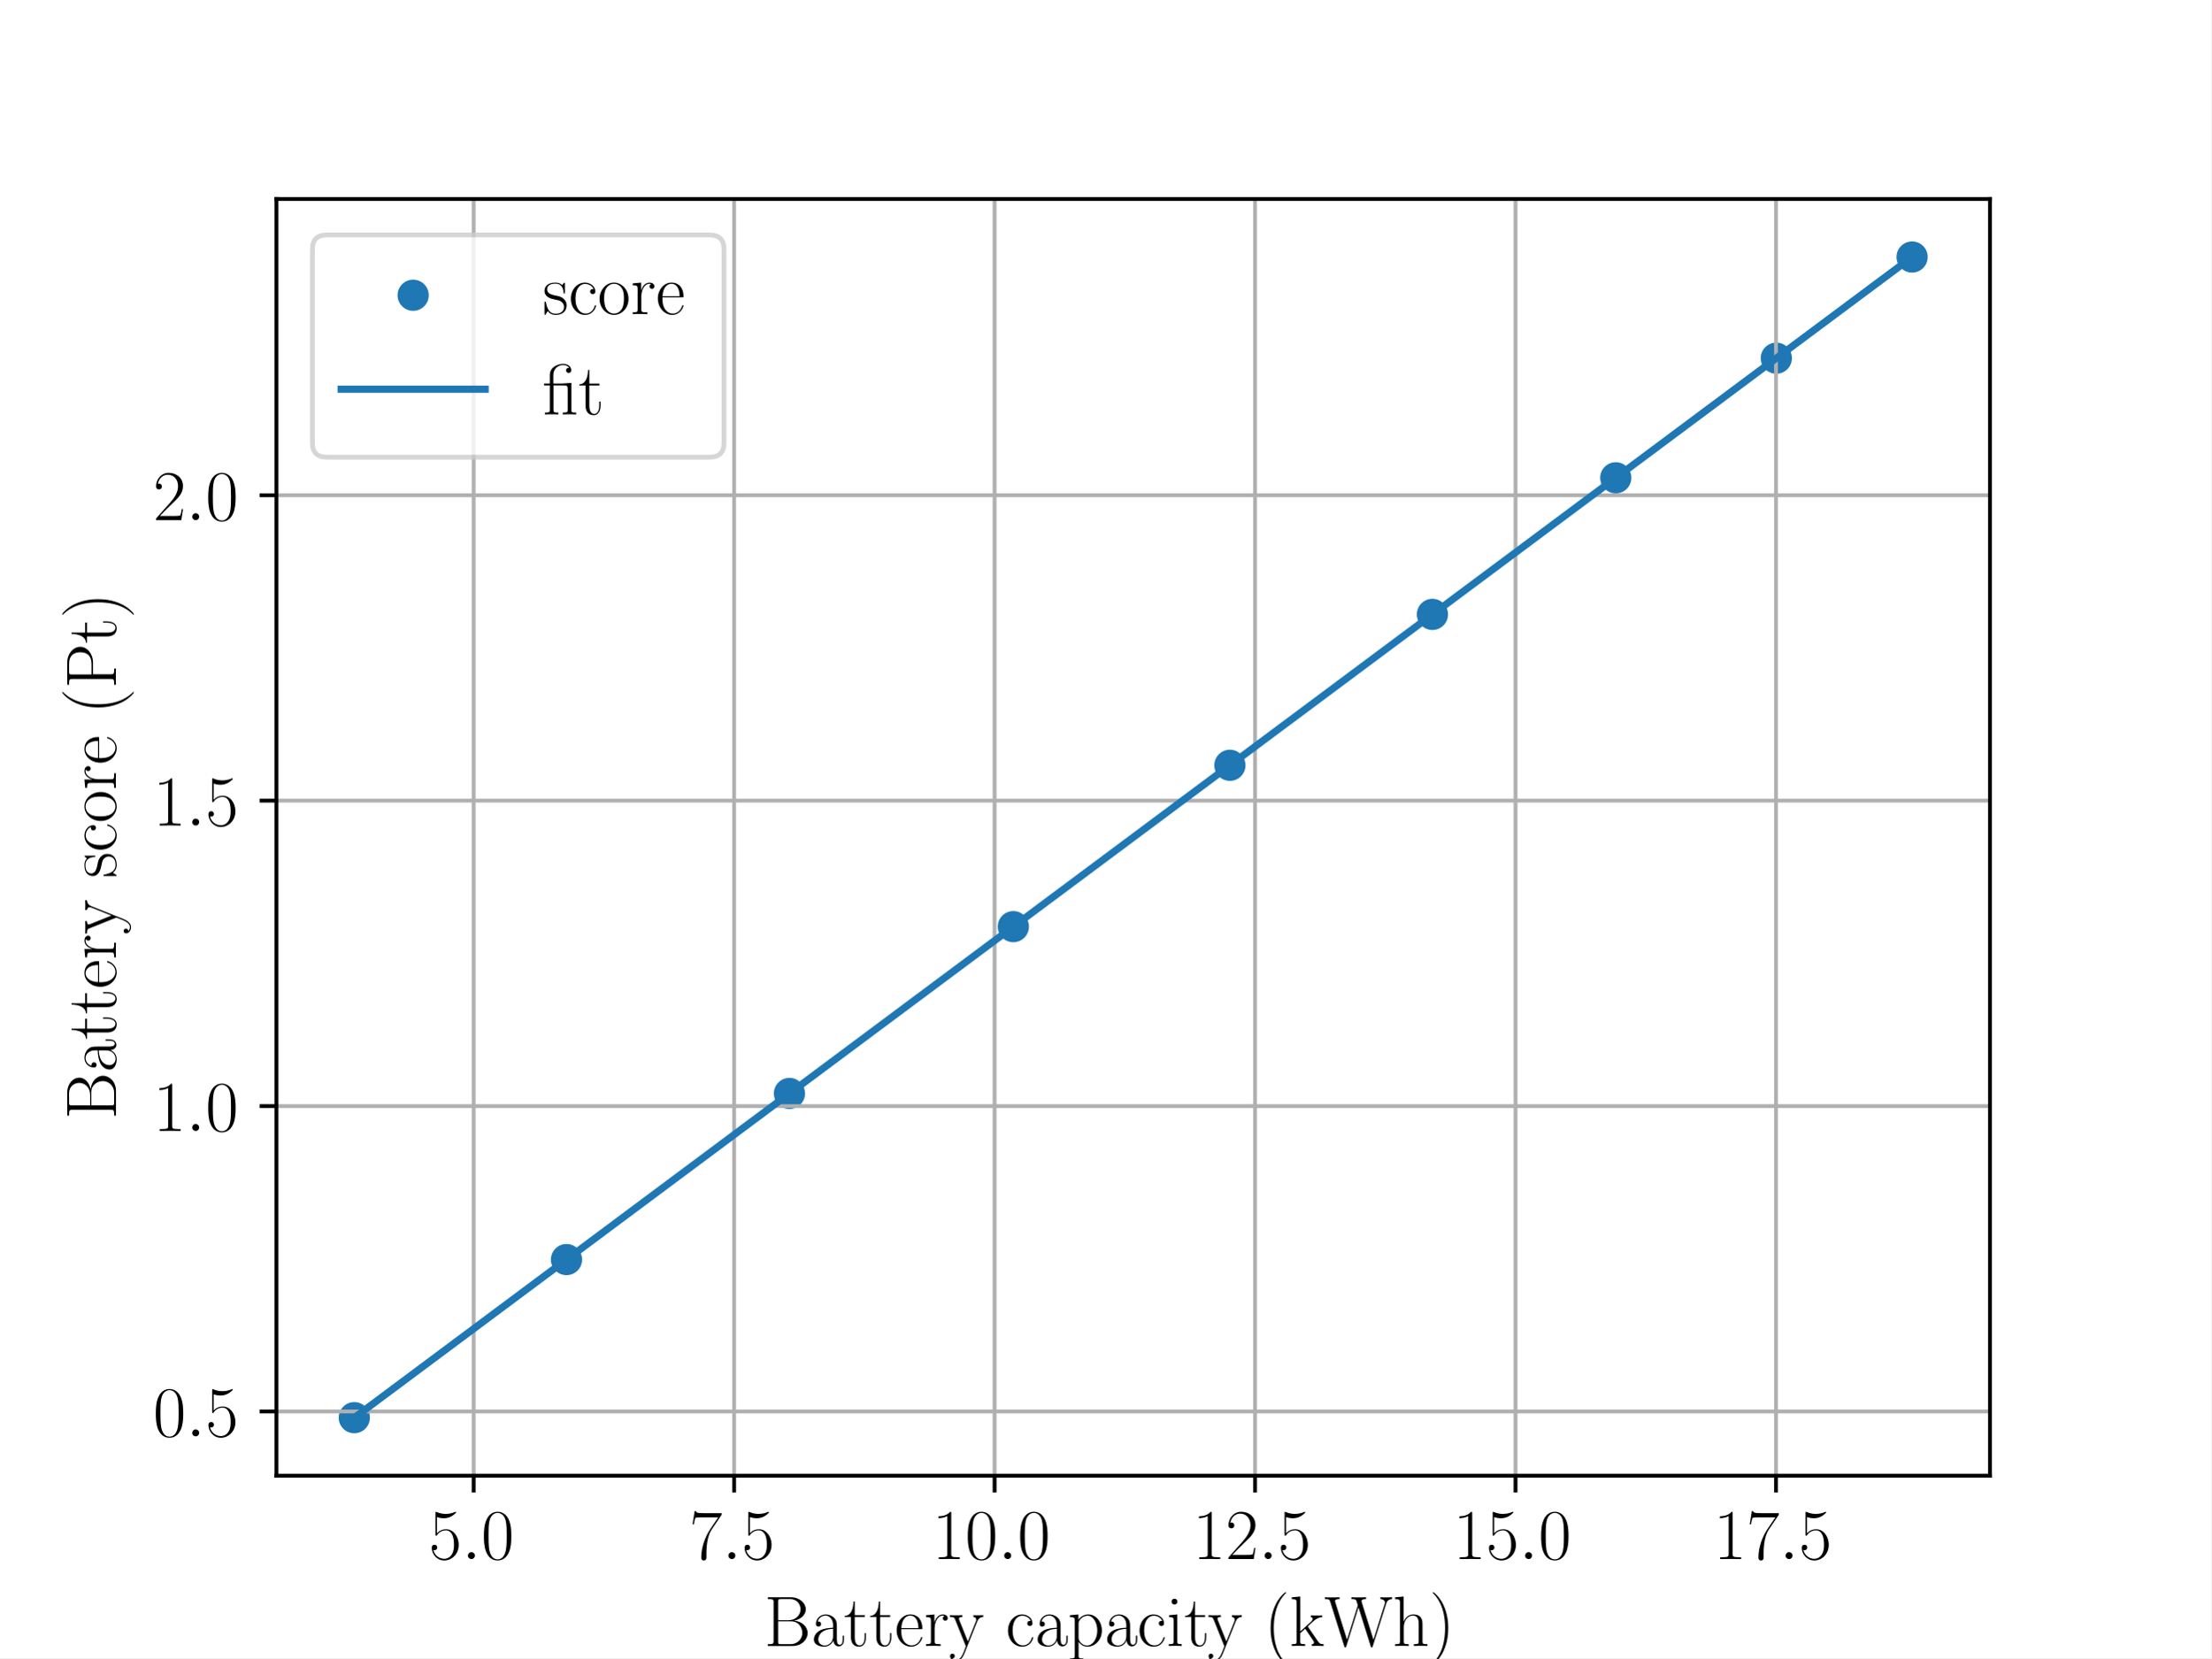
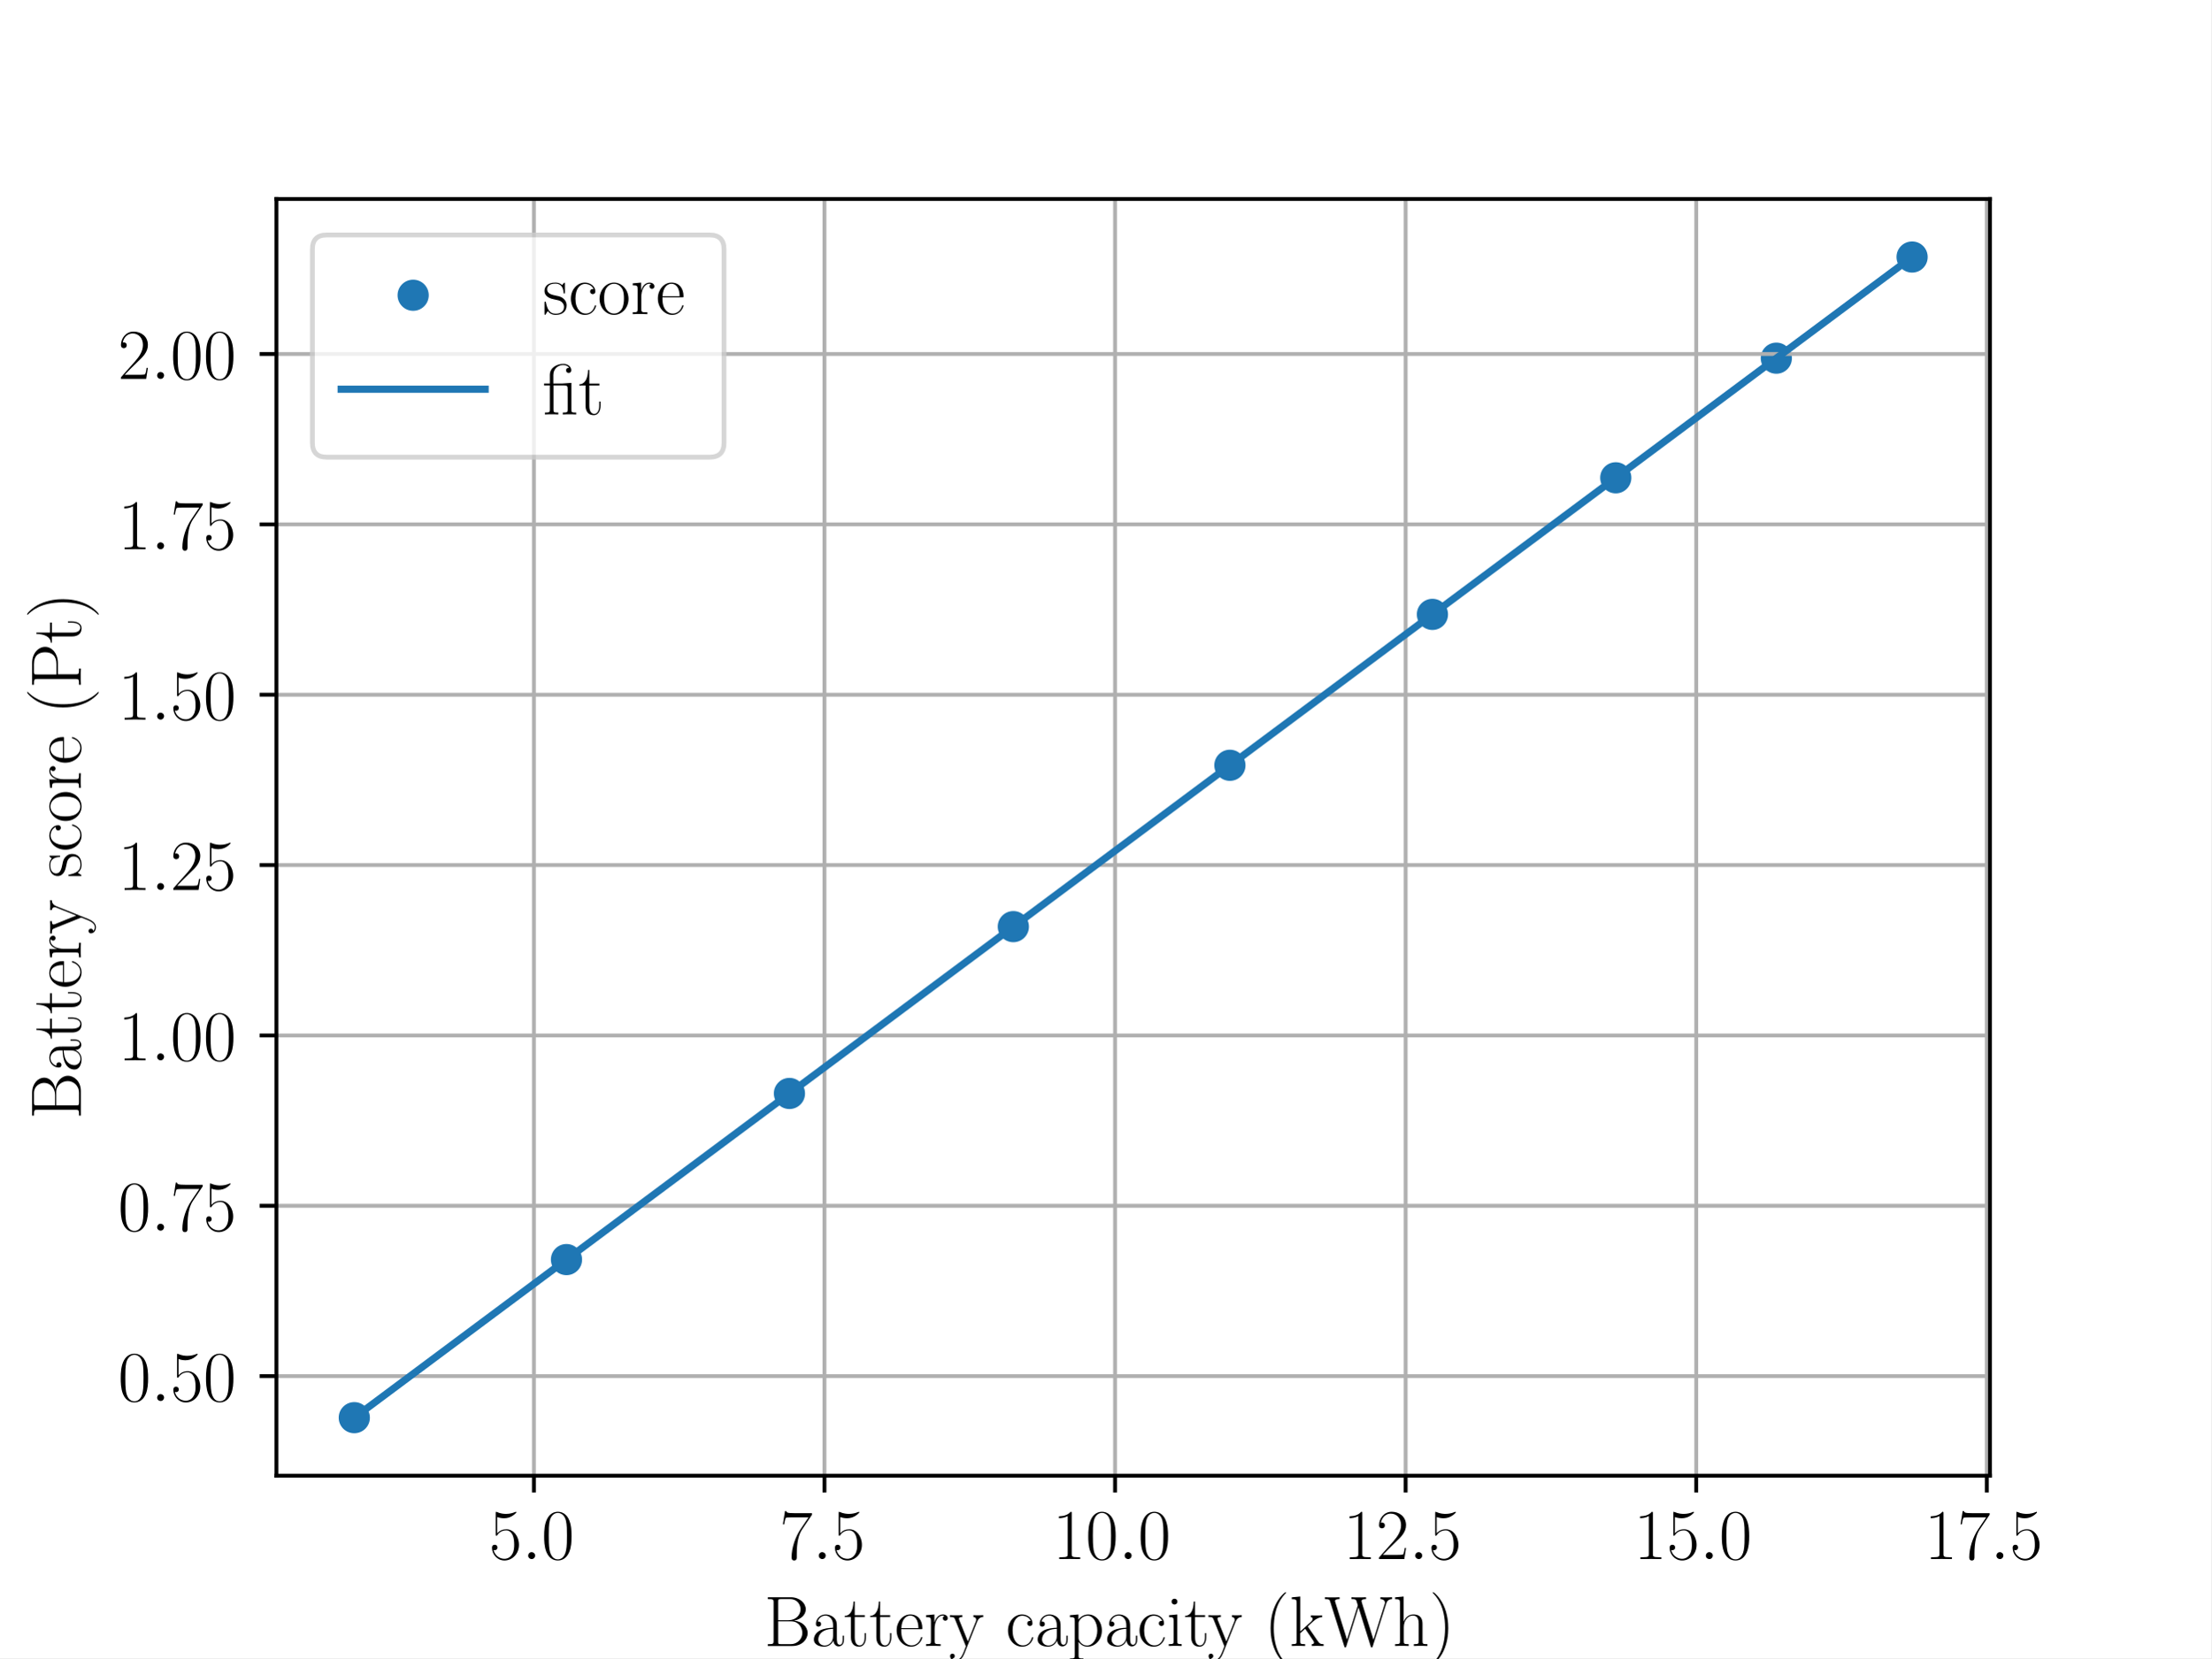
<svg xmlns="http://www.w3.org/2000/svg" xmlns:xlink="http://www.w3.org/1999/xlink" width="460.8pt" height="345.6pt" viewBox="0 0 460.8 345.6" version="1.1">
  <defs>
    <style type="text/css">*{stroke-linejoin: round; stroke-linecap: butt}</style>
  </defs>
  <g id="figure_1">
    <g id="patch_1">
      <path d="M 0 345.6  L 460.8 345.6  L 460.8 0  L 0 0  z " style="fill: #ffffff" />
    </g>
    <g id="axes_1">
      <g id="patch_2">
        <path d="M 57.6 307.584  L 414.72 307.584  L 414.72 41.472  L 57.6 41.472  z " style="fill: #ffffff" />
      </g>
      <g id="PathCollection_1">
        <defs>
-           <path id="mb857d391c1" d="M 0 3  C 0.796 3 1.559 2.684 2.121 2.121  C 2.684 1.559 3 0.796 3 0  C 3 -0.796 2.684 -1.559 2.121 -2.121  C 1.559 -2.684 0.796 -3 0 -3  C -0.796 -3 -1.559 -2.684 -2.121 -2.121  C -2.684 -1.559 -3 -0.796 -3 0  C -3 0.796 -2.684 1.559 -2.121 2.121  C -1.559 2.684 -0.796 3 0 3  z " style="stroke: #1f77b4; stroke-width: 0.5" />
+           <path id="m0d5dd1ce90" d="M 0 3  C 0.796 3 1.559 2.684 2.121 2.121  C 2.684 1.559 3 0.796 3 0  C 3 -0.796 2.684 -1.559 2.121 -2.121  C 1.559 -2.684 0.796 -3 0 -3  C -0.796 -3 -1.559 -2.684 -2.121 -2.121  C -2.684 -1.559 -3 -0.796 -3 0  C -3 0.796 -2.684 1.559 -2.121 2.121  C -1.559 2.684 -0.796 3 0 3  z " style="stroke: #1f77b4; stroke-width: 0.5" />
        </defs>
-         <g clip-path="url(#p24d79504e0)">
-           <use xlink:href="#mb857d391c1" x="73.833" y="295.488" style="fill: #1f77b4; stroke: #1f77b4; stroke-width: 0.5" />
-           <use xlink:href="#mb857d391c1" x="118.054" y="262.536" style="fill: #1f77b4; stroke: #1f77b4; stroke-width: 0.5" />
-           <use xlink:href="#mb857d391c1" x="164.52" y="227.912" style="fill: #1f77b4; stroke: #1f77b4; stroke-width: 0.5" />
-           <use xlink:href="#mb857d391c1" x="211.181" y="193.141" style="fill: #1f77b4; stroke: #1f77b4; stroke-width: 0.5" />
-           <use xlink:href="#mb857d391c1" x="256.315" y="159.509" style="fill: #1f77b4; stroke: #1f77b4; stroke-width: 0.5" />
-           <use xlink:href="#mb857d391c1" x="298.523" y="128.057" style="fill: #1f77b4; stroke: #1f77b4; stroke-width: 0.5" />
-           <use xlink:href="#mb857d391c1" x="336.733" y="99.585" style="fill: #1f77b4; stroke: #1f77b4; stroke-width: 0.5" />
-           <use xlink:href="#mb857d391c1" x="370.195" y="74.65" style="fill: #1f77b4; stroke: #1f77b4; stroke-width: 0.5" />
-           <use xlink:href="#mb857d391c1" x="398.487" y="53.568" style="fill: #1f77b4; stroke: #1f77b4; stroke-width: 0.5" />
+         <g clip-path="url(#pc0e2aab9ca)">
+           <use xlink:href="#m0d5dd1ce90" x="73.833" y="295.488" style="fill: #1f77b4; stroke: #1f77b4; stroke-width: 0.5" />
+           <use xlink:href="#m0d5dd1ce90" x="118.054" y="262.536" style="fill: #1f77b4; stroke: #1f77b4; stroke-width: 0.5" />
+           <use xlink:href="#m0d5dd1ce90" x="164.52" y="227.912" style="fill: #1f77b4; stroke: #1f77b4; stroke-width: 0.5" />
+           <use xlink:href="#m0d5dd1ce90" x="211.181" y="193.141" style="fill: #1f77b4; stroke: #1f77b4; stroke-width: 0.5" />
+           <use xlink:href="#m0d5dd1ce90" x="256.315" y="159.509" style="fill: #1f77b4; stroke: #1f77b4; stroke-width: 0.5" />
+           <use xlink:href="#m0d5dd1ce90" x="298.523" y="128.057" style="fill: #1f77b4; stroke: #1f77b4; stroke-width: 0.5" />
+           <use xlink:href="#m0d5dd1ce90" x="336.733" y="99.585" style="fill: #1f77b4; stroke: #1f77b4; stroke-width: 0.5" />
+           <use xlink:href="#m0d5dd1ce90" x="370.195" y="74.65" style="fill: #1f77b4; stroke: #1f77b4; stroke-width: 0.5" />
+           <use xlink:href="#m0d5dd1ce90" x="398.487" y="53.568" style="fill: #1f77b4; stroke: #1f77b4; stroke-width: 0.5" />
        </g>
      </g>
      <g id="matplotlib.axis_1">
        <g id="xtick_1">
          <g id="line2d_1">
-             <path d="M 98.708 307.584  L 98.708 41.472  " clip-path="url(#p24d79504e0)" style="fill: none; stroke: #b0b0b0; stroke-width: 0.8; stroke-linecap: square" />
+             <path d="M 111.262 307.584  L 111.262 41.472  " clip-path="url(#pc0e2aab9ca)" style="fill: none; stroke: #b0b0b0; stroke-width: 0.8; stroke-linecap: square" />
          </g>
          <g id="line2d_2">
            <defs>
-               <path id="m96cb426920" d="M 0 0  L 0 3.5  " style="stroke: #000000; stroke-width: 0.8" />
+               <path id="m1943ae8815" d="M 0 0  L 0 3.5  " style="stroke: #000000; stroke-width: 0.8" />
            </defs>
            <g>
-               <use xlink:href="#m96cb426920" x="98.708" y="307.584" style="stroke: #000000; stroke-width: 0.8" />
+               <use xlink:href="#m1943ae8815" x="111.262" y="307.584" style="stroke: #000000; stroke-width: 0.8" />
            </g>
          </g>
          <g id="text_1">
-             <g transform="translate(89.35997 324.9617) scale(0.15 -0.15)">
+             <g transform="translate(101.913 324.9617) scale(0.15 -0.15)">
              <defs>
                <path id="CMR17-35" d="M 730 3750  C 794 3724 1056 3641 1325 3641  C 1920 3641 2246 3961 2432 4140  C 2432 4191 2432 4224 2394 4224  C 2387 4224 2374 4224 2323 4198  C 2099 4102 1837 4032 1517 4032  C 1325 4032 1037 4055 723 4191  C 653 4224 640 4224 634 4224  C 602 4224 595 4217 595 4090  L 595 2231  C 595 2113 595 2080 659 2080  C 691 2080 704 2093 736 2139  C 941 2435 1222 2560 1542 2560  C 1766 2560 2246 2415 2246 1293  C 2246 1087 2246 716 2054 422  C 1894 159 1645 25 1370 25  C 947 25 518 319 403 812  C 429 806 480 793 506 793  C 589 793 749 838 749 1036  C 749 1209 627 1280 506 1280  C 358 1280 262 1190 262 1011  C 262 454 704 -128 1382 -128  C 2042 -128 2669 441 2669 1267  C 2669 2054 2170 2662 1549 2662  C 1222 2662 947 2540 730 2304  L 730 3750  z " transform="scale(0.015625)" />
                <path id="CMMI12-3a" d="M 1178 307  C 1178 492 1024 620 870 620  C 685 620 557 467 557 313  C 557 128 710 0 864 0  C 1050 0 1178 153 1178 307  z " transform="scale(0.015625)" />
                <path id="CMR17-30" d="M 2688 2038  C 2688 2430 2682 3099 2413 3613  C 2176 4063 1798 4224 1466 4224  C 1158 4224 768 4082 525 3620  C 269 3137 243 2539 243 2038  C 243 1671 250 1112 448 623  C 723 -39 1216 -128 1466 -128  C 1760 -128 2208 -7 2470 604  C 2662 1048 2688 1568 2688 2038  z M 1466 -26  C 1056 -26 813 328 723 816  C 653 1196 653 1749 653 2109  C 653 2604 653 3015 736 3407  C 858 3954 1216 4121 1466 4121  C 1728 4121 2067 3947 2189 3420  C 2272 3054 2278 2623 2278 2109  C 2278 1691 2278 1176 2202 797  C 2067 96 1690 -26 1466 -26  z " transform="scale(0.015625)" />
              </defs>
              <use xlink:href="#CMR17-35" transform="scale(0.996264)" />
              <use xlink:href="#CMMI12-3a" transform="translate(45.69048 0) scale(0.996264)" />
              <use xlink:href="#CMR17-30" transform="translate(72.78765 0) scale(0.996264)" />
            </g>
          </g>
        </g>
        <g id="xtick_2">
          <g id="line2d_3">
-             <path d="M 152.992 307.584  L 152.992 41.472  " clip-path="url(#p24d79504e0)" style="fill: none; stroke: #b0b0b0; stroke-width: 0.8; stroke-linecap: square" />
+             <path d="M 171.821 307.584  L 171.821 41.472  " clip-path="url(#pc0e2aab9ca)" style="fill: none; stroke: #b0b0b0; stroke-width: 0.8; stroke-linecap: square" />
          </g>
          <g id="line2d_4">
            <g>
-               <use xlink:href="#m96cb426920" x="152.992" y="307.584" style="stroke: #000000; stroke-width: 0.8" />
+               <use xlink:href="#m1943ae8815" x="171.821" y="307.584" style="stroke: #000000; stroke-width: 0.8" />
            </g>
          </g>
          <g id="text_2">
-             <g transform="translate(143.6434 324.9617) scale(0.15 -0.15)">
+             <g transform="translate(162.4729 324.9617) scale(0.15 -0.15)">
              <defs>
                <path id="CMR17-37" d="M 2886 3955  L 2886 4096  L 1382 4096  C 634 4096 621 4166 595 4288  L 480 4288  L 294 3104  L 410 3104  C 429 3226 474 3552 550 3673  C 589 3724 1062 3724 1171 3724  L 2579 3724  L 1869 2670  C 1395 1961 1069 1003 1069 166  C 1069 89 1069 -128 1299 -128  C 1530 -128 1530 89 1530 172  L 1530 466  C 1530 1514 1709 2204 2003 2644  L 2886 3955  z " transform="scale(0.015625)" />
              </defs>
              <use xlink:href="#CMR17-37" transform="scale(0.996264)" />
              <use xlink:href="#CMMI12-3a" transform="translate(45.69048 0) scale(0.996264)" />
              <use xlink:href="#CMR17-35" transform="translate(72.78765 0) scale(0.996264)" />
            </g>
          </g>
        </g>
        <g id="xtick_3">
          <g id="line2d_5">
-             <path d="M 207.275 307.584  L 207.275 41.472  " clip-path="url(#p24d79504e0)" style="fill: none; stroke: #b0b0b0; stroke-width: 0.8; stroke-linecap: square" />
+             <path d="M 232.381 307.584  L 232.381 41.472  " clip-path="url(#pc0e2aab9ca)" style="fill: none; stroke: #b0b0b0; stroke-width: 0.8; stroke-linecap: square" />
          </g>
          <g id="line2d_6">
            <g>
-               <use xlink:href="#m96cb426920" x="207.275" y="307.584" style="stroke: #000000; stroke-width: 0.8" />
+               <use xlink:href="#m1943ae8815" x="232.381" y="307.584" style="stroke: #000000; stroke-width: 0.8" />
            </g>
          </g>
          <g id="text_3">
-             <g transform="translate(194.2687 324.9617) scale(0.15 -0.15)">
+             <g transform="translate(219.3747 324.9617) scale(0.15 -0.15)">
              <defs>
                <path id="CMR17-31" d="M 1702 4083  C 1702 4217 1696 4224 1606 4224  C 1357 3927 979 3833 621 3820  C 602 3820 570 3820 563 3808  C 557 3795 557 3782 557 3648  C 755 3648 1088 3686 1344 3839  L 1344 467  C 1344 243 1331 166 781 166  L 589 166  L 589 0  C 896 6 1216 12 1523 12  C 1830 12 2150 6 2458 0  L 2458 166  L 2266 166  C 1715 166 1702 236 1702 467  L 1702 4083  z " transform="scale(0.015625)" />
              </defs>
              <use xlink:href="#CMR17-31" transform="scale(0.996264)" />
              <use xlink:href="#CMR17-30" transform="translate(45.69048 0) scale(0.996264)" />
              <use xlink:href="#CMMI12-3a" transform="translate(91.38095 0) scale(0.996264)" />
              <use xlink:href="#CMR17-30" transform="translate(118.4781 0) scale(0.996264)" />
            </g>
          </g>
        </g>
        <g id="xtick_4">
          <g id="line2d_7">
-             <path d="M 261.559 307.584  L 261.559 41.472  " clip-path="url(#p24d79504e0)" style="fill: none; stroke: #b0b0b0; stroke-width: 0.8; stroke-linecap: square" />
+             <path d="M 292.941 307.584  L 292.941 41.472  " clip-path="url(#pc0e2aab9ca)" style="fill: none; stroke: #b0b0b0; stroke-width: 0.8; stroke-linecap: square" />
          </g>
          <g id="line2d_8">
            <g>
-               <use xlink:href="#m96cb426920" x="261.559" y="307.584" style="stroke: #000000; stroke-width: 0.8" />
+               <use xlink:href="#m1943ae8815" x="292.941" y="307.584" style="stroke: #000000; stroke-width: 0.8" />
            </g>
          </g>
          <g id="text_4">
-             <g transform="translate(248.5521 324.9617) scale(0.15 -0.15)">
+             <g transform="translate(279.9347 324.9617) scale(0.15 -0.15)">
              <defs>
                <path id="CMR17-32" d="M 2669 990  L 2554 990  C 2490 537 2438 460 2413 422  C 2381 371 1920 371 1830 371  L 602 371  C 832 620 1280 1073 1824 1596  C 2214 1966 2669 2400 2669 3033  C 2669 3788 2067 4224 1395 4224  C 691 4224 262 3603 262 3027  C 262 2777 448 2745 525 2745  C 589 2745 781 2783 781 3007  C 781 3206 614 3264 525 3264  C 486 3264 448 3257 422 3244  C 544 3788 915 4057 1306 4057  C 1862 4057 2227 3616 2227 3033  C 2227 2477 1901 1998 1536 1583  L 262 147  L 262 0  L 2515 0  L 2669 990  z " transform="scale(0.015625)" />
              </defs>
              <use xlink:href="#CMR17-31" transform="scale(0.996264)" />
              <use xlink:href="#CMR17-32" transform="translate(45.69048 0) scale(0.996264)" />
              <use xlink:href="#CMMI12-3a" transform="translate(91.38095 0) scale(0.996264)" />
              <use xlink:href="#CMR17-35" transform="translate(118.4781 0) scale(0.996264)" />
            </g>
          </g>
        </g>
        <g id="xtick_5">
          <g id="line2d_9">
-             <path d="M 315.842 307.584  L 315.842 41.472  " clip-path="url(#p24d79504e0)" style="fill: none; stroke: #b0b0b0; stroke-width: 0.8; stroke-linecap: square" />
+             <path d="M 353.501 307.584  L 353.501 41.472  " clip-path="url(#pc0e2aab9ca)" style="fill: none; stroke: #b0b0b0; stroke-width: 0.8; stroke-linecap: square" />
          </g>
          <g id="line2d_10">
            <g>
-               <use xlink:href="#m96cb426920" x="315.842" y="307.584" style="stroke: #000000; stroke-width: 0.8" />
+               <use xlink:href="#m1943ae8815" x="353.501" y="307.584" style="stroke: #000000; stroke-width: 0.8" />
            </g>
          </g>
          <g id="text_5">
-             <g transform="translate(302.8355 324.9617) scale(0.15 -0.15)">
+             <g transform="translate(340.4946 324.9617) scale(0.15 -0.15)">
              <use xlink:href="#CMR17-31" transform="scale(0.996264)" />
              <use xlink:href="#CMR17-35" transform="translate(45.69048 0) scale(0.996264)" />
              <use xlink:href="#CMMI12-3a" transform="translate(91.38095 0) scale(0.996264)" />
              <use xlink:href="#CMR17-30" transform="translate(118.4781 0) scale(0.996264)" />
            </g>
          </g>
        </g>
        <g id="xtick_6">
          <g id="line2d_11">
-             <path d="M 370.126 307.584  L 370.126 41.472  " clip-path="url(#p24d79504e0)" style="fill: none; stroke: #b0b0b0; stroke-width: 0.8; stroke-linecap: square" />
+             <path d="M 414.061 307.584  L 414.061 41.472  " clip-path="url(#pc0e2aab9ca)" style="fill: none; stroke: #b0b0b0; stroke-width: 0.8; stroke-linecap: square" />
          </g>
          <g id="line2d_12">
            <g>
-               <use xlink:href="#m96cb426920" x="370.126" y="307.584" style="stroke: #000000; stroke-width: 0.8" />
+               <use xlink:href="#m1943ae8815" x="414.061" y="307.584" style="stroke: #000000; stroke-width: 0.8" />
            </g>
          </g>
          <g id="text_6">
-             <g transform="translate(357.1189 324.9617) scale(0.15 -0.15)">
+             <g transform="translate(401.0545 324.9617) scale(0.15 -0.15)">
              <use xlink:href="#CMR17-31" transform="scale(0.996264)" />
              <use xlink:href="#CMR17-37" transform="translate(45.69048 0) scale(0.996264)" />
              <use xlink:href="#CMMI12-3a" transform="translate(91.38095 0) scale(0.996264)" />
              <use xlink:href="#CMR17-35" transform="translate(118.4781 0) scale(0.996264)" />
            </g>
          </g>
        </g>
        <g id="text_7">
          <g transform="translate(159.2418 343.0754) scale(0.15 -0.15)">
            <defs>
              <path id="CMR17-42" d="M 333 4352  L 333 4185  C 774 4185 845 4185 845 3897  L 845 451  C 845 166 774 166 333 166  L 333 0  L 2534 0  C 3354 0 3885 578 3885 1155  C 3885 1726 3360 2214 2675 2259  C 3290 2380 3718 2790 3718 3276  C 3718 3808 3194 4352 2368 4352  L 333 4352  z M 1248 2304  L 1248 3936  C 1248 4153 1261 4185 1517 4185  L 2336 4185  C 2970 4185 3251 3673 3251 3276  C 3251 2790 2861 2304 2170 2304  L 1248 2304  z M 1517 166  C 1261 166 1248 198 1248 413  L 1248 2201  L 2432 2201  C 3091 2201 3411 1624 3411 1161  C 3411 698 3046 166 2349 166  L 1517 166  z " transform="scale(0.015625)" />
              <path id="CMR17-61" d="M 2304 1656  C 2304 2048 2304 2275 2035 2534  C 1798 2751 1523 2816 1306 2816  C 800 2816 435 2408 435 1977  C 435 1740 627 1728 666 1728  C 749 1728 896 1779 896 1958  C 896 2118 774 2188 666 2188  C 640 2188 608 2182 589 2176  C 723 2594 1069 2713 1293 2713  C 1613 2713 1965 2421 1965 1875  L 1965 1632  C 1587 1619 1133 1568 774 1373  C 371 1147 256 822 256 576  C 256 77 832 -64 1171 -64  C 1523 -64 1850 135 1990 505  C 2003 219 2182 -39 2464 -39  C 2598 -39 2938 51 2938 563  L 2938 926  L 2822 926  L 2822 557  C 2822 161 2650 109 2566 109  C 2304 109 2304 446 2304 732  L 2304 1656  z M 1965 887  C 1965 323 1568 38 1216 38  C 896 38 646 278 646 576  C 646 771 730 1114 1101 1322  C 1408 1497 1760 1523 1965 1536  L 1965 887  z " transform="scale(0.015625)" />
              <path id="CMR17-74" d="M 966 2585  L 1862 2585  L 1862 2752  L 966 2752  L 966 3968  L 851 3968  C 838 3292 614 2700 70 2687  L 70 2585  L 627 2585  L 627 778  C 627 655 627 -64 1370 -64  C 1747 -64 1965 308 1965 784  L 1965 1151  L 1850 1151  L 1850 790  C 1850 347 1677 51 1408 51  C 1222 51 966 179 966 765  L 966 2585  z " transform="scale(0.015625)" />
              <path id="CMR17-65" d="M 2438 1503  C 2464 1529 2464 1542 2464 1606  C 2464 2251 2118 2816 1389 2816  C 710 2816 173 2175 173 1394  C 173 554 781 -64 1459 -64  C 2176 -64 2458 619 2458 755  C 2458 800 2419 800 2406 800  C 2362 800 2355 787 2330 709  C 2189 270 1837 51 1504 51  C 1229 51 954 206 781 490  C 582 819 582 1200 582 1503  L 2438 1503  z M 589 1600  C 634 2511 1126 2713 1382 2713  C 1818 2713 2112 2308 2118 1600  L 589 1600  z " transform="scale(0.015625)" />
              <path id="CMR17-72" d="M 960 1517  C 960 2134 1222 2713 1702 2713  C 1747 2713 1792 2707 1837 2687  C 1837 2687 1696 2642 1696 2475  C 1696 2321 1818 2257 1914 2257  C 1990 2257 2131 2302 2131 2482  C 2131 2687 1926 2816 1709 2816  C 1222 2816 1011 2340 947 2115  L 941 2115  L 941 2816  L 198 2745  L 198 2578  C 576 2578 634 2540 634 2231  L 634 443  C 634 198 608 166 198 166  L 198 0  C 352 12 646 12 813 12  C 998 12 1325 12 1498 0  L 1498 166  C 1037 166 960 166 960 455  L 960 1517  z " transform="scale(0.015625)" />
              <path id="CMR17-79" d="M 2496 2183  C 2656 2579 2944 2585 3034 2585  L 3034 2752  C 2912 2745 2752 2739 2630 2739  C 2496 2739 2285 2739 2157 2752  L 2157 2585  C 2400 2566 2406 2384 2406 2332  C 2406 2268 2394 2235 2362 2158  L 1664 409  L 902 2300  C 870 2378 870 2423 870 2430  C 870 2572 1018 2585 1171 2585  L 1171 2752  C 1018 2739 742 2739 582 2739  C 410 2739 205 2739 64 2752  L 64 2585  C 410 2585 448 2553 531 2345  L 1485 -31  C 1197 -795 1030 -1242 627 -1242  C 557 -1242 397 -1223 282 -1106  C 429 -1093 493 -1002 493 -892  C 493 -782 416 -685 288 -685  C 147 -685 77 -782 77 -899  C 77 -1158 339 -1344 627 -1344  C 998 -1344 1229 -983 1357 -659  L 2496 2183  z " transform="scale(0.015625)" />
              <path id="CMR17-63" d="M 2234 2240  C 2112 2240 1933 2240 1933 2015  C 1933 1836 2080 1785 2163 1785  C 2208 1785 2394 1804 2394 2028  C 2394 2476 1958 2816 1466 2816  C 787 2816 211 2201 211 1379  C 211 521 813 -64 1466 -64  C 2259 -64 2458 676 2458 747  C 2458 773 2451 792 2406 792  C 2362 792 2355 786 2330 702  C 2163 180 1798 51 1523 51  C 1114 51 621 431 621 1385  C 621 2358 1094 2700 1472 2700  C 1722 2700 2093 2582 2234 2240  z " transform="scale(0.015625)" />
              <path id="CMR17-70" d="M 1408 -1114  C 998 -1114 973 -1088 973 -834  L 973 380  C 1158 109 1427 -64 1766 -64  C 2406 -64 3053 503 3053 1382  C 3053 2196 2496 2816 1837 2816  C 1453 2816 1139 2603 960 2345  L 960 2816  L 198 2745  L 198 2577  C 576 2577 634 2539 634 2228  L 634 -834  C 634 -1081 608 -1114 198 -1114  L 198 -1280  C 352 -1268 634 -1268 800 -1268  C 966 -1268 1254 -1268 1408 -1280  L 1408 -1114  z M 973 2015  C 973 2106 973 2241 1222 2481  C 1254 2506 1472 2700 1792 2700  C 2259 2700 2643 2112 2643 1376  C 2643 639 2234 38 1728 38  C 1498 38 1248 148 1056 451  C 973 594 973 632 973 736  L 973 2015  z " transform="scale(0.015625)" />
              <path id="CMR17-69" d="M 992 3961  C 992 4102 877 4224 730 4224  C 589 4224 467 4108 467 3961  C 467 3820 582 3699 730 3699  C 870 3699 992 3814 992 3961  z M 243 2745  L 243 2579  C 602 2579 653 2540 653 2231  L 653 443  C 653 198 627 166 218 166  L 218 0  C 371 12 646 12 806 12  C 960 12 1222 12 1370 0  L 1370 166  C 992 166 979 205 979 436  L 979 2816  L 243 2745  z " transform="scale(0.015625)" />
              <path id="CMR17-28" d="M 1958 -1562  C 1958 -1556 1958 -1543 1939 -1524  C 1645 -1223 858 -403 858 1596  C 858 3595 1632 4408 1946 4729  C 1946 4735 1958 4748 1958 4767  C 1958 4787 1939 4800 1914 4800  C 1843 4800 1299 4325 986 3620  C 666 2909 576 2218 576 1603  C 576 1141 621 360 1005 -467  C 1312 -1133 1837 -1600 1914 -1600  C 1946 -1600 1958 -1588 1958 -1562  z " transform="scale(0.015625)" />
              <path id="CMR17-6b" d="M 1670 1679  C 1664 1692 1632 1730 1632 1749  C 1632 1762 2086 2175 2144 2226  C 2509 2532 2739 2563 2906 2570  L 2906 2735  C 2867 2735 2854 2735 2848 2729  L 2534 2722  C 2355 2722 2080 2722 1907 2735  L 1907 2570  C 1997 2563 2061 2513 2061 2423  C 2061 2296 1933 2175 1926 2175  L 960 1298  L 960 4416  L 198 4345  L 198 4179  C 576 4179 634 4141 634 3835  L 634 439  C 634 198 608 166 198 166  L 198 0  C 352 12 634 12 794 12  C 954 12 1235 12 1389 0  L 1389 166  C 979 166 954 191 954 439  L 954 1139  L 1395 1540  L 2042 586  C 2118 471 2182 382 2182 299  C 2182 185 2067 166 1990 166  L 1990 0  C 2144 12 2419 12 2579 12  C 2694 12 2931 6 3040 0  L 3040 166  C 2739 166 2669 223 2477 503  L 1670 1679  z " transform="scale(0.015625)" />
              <path id="CMR17-57" d="M 5523 3775  C 5581 3948 5677 4173 6048 4185  L 6048 4352  C 5939 4345 5715 4339 5600 4339  C 5440 4339 5158 4339 5005 4352  L 5005 4185  C 5293 4179 5414 4019 5414 3865  C 5414 3820 5408 3794 5382 3724  L 4390 557  L 3347 3890  C 3328 3955 3322 3980 3322 4006  C 3322 4185 3603 4185 3725 4185  L 3725 4352  C 3539 4339 3219 4339 3021 4339  C 2861 4339 2573 4339 2426 4352  L 2426 4185  C 2720 4185 2797 4166 2861 4051  C 2886 3993 2989 3660 2989 3640  C 2989 3615 2976 3576 2970 3557  L 2029 564  L 986 3890  C 954 3980 954 3993 954 4006  C 954 4185 1235 4185 1363 4185  L 1363 4352  C 1178 4339 858 4339 659 4339  C 493 4339 211 4339 58 4352  L 58 4185  C 442 4185 467 4147 531 3942  L 1779 -20  C 1811 -116 1811 -128 1869 -128  C 1920 -128 1939 -116 1965 -26  L 3053 3448  L 4141 -26  C 4166 -116 4186 -128 4237 -128  C 4294 -128 4294 -116 4326 -20  L 5523 3775  z " transform="scale(0.015625)" />
              <path id="CMR17-68" d="M 2656 1954  C 2656 2282 2592 2816 1837 2816  C 1312 2816 1056 2392 979 2179  L 973 2179  L 973 4416  L 211 4345  L 211 4179  C 589 4179 646 4141 646 3843  L 646 443  C 646 198 621 166 211 166  L 211 0  C 365 12 646 12 813 12  C 979 12 1267 12 1421 0  L 1421 166  C 1011 166 986 192 986 443  L 986 1678  C 986 2269 1344 2713 1792 2713  C 2266 2713 2317 2289 2317 1980  L 2317 443  C 2317 198 2291 166 1882 166  L 1882 0  C 2035 12 2317 12 2483 12  C 2650 12 2938 12 3091 0  L 3091 166  C 2682 166 2656 192 2656 443  L 2656 1954  z " transform="scale(0.015625)" />
              <path id="CMR17-29" d="M 1683 1596  C 1683 2057 1638 2839 1254 3665  C 947 4332 422 4800 346 4800  C 326 4800 301 4793 301 4761  C 301 4748 307 4742 314 4729  C 621 4408 1402 3595 1402 1603  C 1402 -396 627 -1210 314 -1530  C 307 -1543 301 -1549 301 -1562  C 301 -1594 326 -1600 346 -1600  C 416 -1600 960 -1127 1274 -422  C 1594 289 1683 981 1683 1596  z " transform="scale(0.015625)" />
            </defs>
            <use xlink:href="#CMR17-42" transform="scale(0.996264)" />
            <use xlink:href="#CMR17-61" transform="translate(65.18875 0) scale(0.996264)" />
            <use xlink:href="#CMR17-74" transform="translate(110.8792 0) scale(0.996264)" />
            <use xlink:href="#CMR17-74" transform="translate(146.16 0) scale(0.996264)" />
            <use xlink:href="#CMR17-65" transform="translate(181.4408 0) scale(0.996264)" />
            <use xlink:href="#CMR17-72" transform="translate(221.9264 0) scale(0.996264)" />
            <use xlink:href="#CMR17-79" transform="translate(257.2072 0) scale(0.996264)" />
            <use xlink:href="#CMR17-63" transform="translate(335.5761 0) scale(0.996264)" />
            <use xlink:href="#CMR17-61" transform="translate(376.0617 0) scale(0.996264)" />
            <use xlink:href="#CMR17-70" transform="translate(421.7522 0) scale(0.996264)" />
            <use xlink:href="#CMR17-61" transform="translate(472.6476 0) scale(0.996264)" />
            <use xlink:href="#CMR17-63" transform="translate(518.3381 0) scale(0.996264)" />
            <use xlink:href="#CMR17-69" transform="translate(558.8237 0) scale(0.996264)" />
            <use xlink:href="#CMR17-74" transform="translate(583.6948 0) scale(0.996264)" />
            <use xlink:href="#CMR17-79" transform="translate(616.3731 0) scale(0.996264)" />
            <use xlink:href="#CMR17-28" transform="translate(694.742 0) scale(0.996264)" />
            <use xlink:href="#CMR17-6b" transform="translate(730.0227 0) scale(0.996264)" />
            <use xlink:href="#CMR17-57" transform="translate(778.3157 0) scale(0.996264)" />
            <use xlink:href="#CMR17-68" transform="translate(873.4123 0) scale(0.996264)" />
            <use xlink:href="#CMR17-29" transform="translate(924.3077 0) scale(0.996264)" />
          </g>
        </g>
      </g>
      <g id="matplotlib.axis_2">
        <g id="ytick_1">
          <g id="line2d_13">
-             <path d="M 57.6 294.195  L 414.72 294.195  " clip-path="url(#p24d79504e0)" style="fill: none; stroke: #b0b0b0; stroke-width: 0.8; stroke-linecap: square" />
+             <path d="M 57.6 286.835  L 414.72 286.835  " clip-path="url(#pc0e2aab9ca)" style="fill: none; stroke: #b0b0b0; stroke-width: 0.8; stroke-linecap: square" />
          </g>
          <g id="line2d_14">
            <defs>
-               <path id="m0801fc317d" d="M 0 0  L -3.5 0  " style="stroke: #000000; stroke-width: 0.8" />
+               <path id="mecc5c4d42c" d="M 0 0  L -3.5 0  " style="stroke: #000000; stroke-width: 0.8" />
            </defs>
            <g>
-               <use xlink:href="#m0801fc317d" x="57.6" y="294.195" style="stroke: #000000; stroke-width: 0.8" />
+               <use xlink:href="#mecc5c4d42c" x="57.6" y="286.835" style="stroke: #000000; stroke-width: 0.8" />
            </g>
          </g>
          <g id="text_8">
-             <g transform="translate(31.90295 299.3837) scale(0.15 -0.15)">
+             <g transform="translate(24.58671 292.0235) scale(0.15 -0.15)">
              <use xlink:href="#CMR17-30" transform="scale(0.996264)" />
              <use xlink:href="#CMMI12-3a" transform="translate(45.69048 0) scale(0.996264)" />
              <use xlink:href="#CMR17-35" transform="translate(72.78765 0) scale(0.996264)" />
+               <use xlink:href="#CMR17-30" transform="translate(118.4781 0) scale(0.996264)" />
            </g>
          </g>
        </g>
        <g id="ytick_2">
          <g id="line2d_15">
-             <path d="M 57.6 230.538  L 414.72 230.538  " clip-path="url(#p24d79504e0)" style="fill: none; stroke: #b0b0b0; stroke-width: 0.8; stroke-linecap: square" />
+             <path d="M 57.6 251.326  L 414.72 251.326  " clip-path="url(#pc0e2aab9ca)" style="fill: none; stroke: #b0b0b0; stroke-width: 0.8; stroke-linecap: square" />
          </g>
          <g id="line2d_16">
            <g>
-               <use xlink:href="#m0801fc317d" x="57.6" y="230.538" style="stroke: #000000; stroke-width: 0.8" />
+               <use xlink:href="#mecc5c4d42c" x="57.6" y="251.326" style="stroke: #000000; stroke-width: 0.8" />
            </g>
          </g>
          <g id="text_9">
-             <g transform="translate(31.90295 235.7273) scale(0.15 -0.15)">
-               <use xlink:href="#CMR17-31" transform="scale(0.996264)" />
-               <use xlink:href="#CMMI12-3a" transform="translate(45.69048 0) scale(0.996264)" />
-               <use xlink:href="#CMR17-30" transform="translate(72.78765 0) scale(0.996264)" />
+             <g transform="translate(24.58671 256.5151) scale(0.15 -0.15)">
+               <use xlink:href="#CMR17-30" transform="scale(0.996264)" />
+               <use xlink:href="#CMMI12-3a" transform="translate(45.69048 0) scale(0.996264)" />
+               <use xlink:href="#CMR17-37" transform="translate(72.78765 0) scale(0.996264)" />
+               <use xlink:href="#CMR17-35" transform="translate(118.4781 0) scale(0.996264)" />
            </g>
          </g>
        </g>
        <g id="ytick_3">
          <g id="line2d_17">
-             <path d="M 57.6 166.882  L 414.72 166.882  " clip-path="url(#p24d79504e0)" style="fill: none; stroke: #b0b0b0; stroke-width: 0.8; stroke-linecap: square" />
+             <path d="M 57.6 215.818  L 414.72 215.818  " clip-path="url(#pc0e2aab9ca)" style="fill: none; stroke: #b0b0b0; stroke-width: 0.8; stroke-linecap: square" />
          </g>
          <g id="line2d_18">
            <g>
-               <use xlink:href="#m0801fc317d" x="57.6" y="166.882" style="stroke: #000000; stroke-width: 0.8" />
+               <use xlink:href="#mecc5c4d42c" x="57.6" y="215.818" style="stroke: #000000; stroke-width: 0.8" />
            </g>
          </g>
          <g id="text_10">
-             <g transform="translate(31.90295 172.0708) scale(0.15 -0.15)">
-               <use xlink:href="#CMR17-31" transform="scale(0.996264)" />
-               <use xlink:href="#CMMI12-3a" transform="translate(45.69048 0) scale(0.996264)" />
-               <use xlink:href="#CMR17-35" transform="translate(72.78765 0) scale(0.996264)" />
+             <g transform="translate(24.58671 221.0067) scale(0.15 -0.15)">
+               <use xlink:href="#CMR17-31" transform="scale(0.996264)" />
+               <use xlink:href="#CMMI12-3a" transform="translate(45.69048 0) scale(0.996264)" />
+               <use xlink:href="#CMR17-30" transform="translate(72.78765 0) scale(0.996264)" />
+               <use xlink:href="#CMR17-30" transform="translate(118.4781 0) scale(0.996264)" />
            </g>
          </g>
        </g>
        <g id="ytick_4">
          <g id="line2d_19">
-             <path d="M 57.6 103.226  L 414.72 103.226  " clip-path="url(#p24d79504e0)" style="fill: none; stroke: #b0b0b0; stroke-width: 0.8; stroke-linecap: square" />
+             <path d="M 57.6 180.31  L 414.72 180.31  " clip-path="url(#pc0e2aab9ca)" style="fill: none; stroke: #b0b0b0; stroke-width: 0.8; stroke-linecap: square" />
          </g>
          <g id="line2d_20">
            <g>
-               <use xlink:href="#m0801fc317d" x="57.6" y="103.226" style="stroke: #000000; stroke-width: 0.8" />
+               <use xlink:href="#mecc5c4d42c" x="57.6" y="180.31" style="stroke: #000000; stroke-width: 0.8" />
            </g>
          </g>
          <g id="text_11">
-             <g transform="translate(31.90295 108.4144) scale(0.15 -0.15)">
+             <g transform="translate(24.58671 185.4984) scale(0.15 -0.15)">
+               <use xlink:href="#CMR17-31" transform="scale(0.996264)" />
+               <use xlink:href="#CMMI12-3a" transform="translate(45.69048 0) scale(0.996264)" />
+               <use xlink:href="#CMR17-32" transform="translate(72.78765 0) scale(0.996264)" />
+               <use xlink:href="#CMR17-35" transform="translate(118.4781 0) scale(0.996264)" />
+             </g>
+           </g>
+         </g>
+         <g id="ytick_5">
+           <g id="line2d_21">
+             <path d="M 57.6 144.801  L 414.72 144.801  " clip-path="url(#pc0e2aab9ca)" style="fill: none; stroke: #b0b0b0; stroke-width: 0.8; stroke-linecap: square" />
+           </g>
+           <g id="line2d_22">
+             <g>
+               <use xlink:href="#mecc5c4d42c" x="57.6" y="144.801" style="stroke: #000000; stroke-width: 0.8" />
+             </g>
+           </g>
+           <g id="text_12">
+             <g transform="translate(24.58671 149.99) scale(0.15 -0.15)">
+               <use xlink:href="#CMR17-31" transform="scale(0.996264)" />
+               <use xlink:href="#CMMI12-3a" transform="translate(45.69048 0) scale(0.996264)" />
+               <use xlink:href="#CMR17-35" transform="translate(72.78765 0) scale(0.996264)" />
+               <use xlink:href="#CMR17-30" transform="translate(118.4781 0) scale(0.996264)" />
+             </g>
+           </g>
+         </g>
+         <g id="ytick_6">
+           <g id="line2d_23">
+             <path d="M 57.6 109.293  L 414.72 109.293  " clip-path="url(#pc0e2aab9ca)" style="fill: none; stroke: #b0b0b0; stroke-width: 0.8; stroke-linecap: square" />
+           </g>
+           <g id="line2d_24">
+             <g>
+               <use xlink:href="#mecc5c4d42c" x="57.6" y="109.293" style="stroke: #000000; stroke-width: 0.8" />
+             </g>
+           </g>
+           <g id="text_13">
+             <g transform="translate(24.58671 114.4816) scale(0.15 -0.15)">
+               <use xlink:href="#CMR17-31" transform="scale(0.996264)" />
+               <use xlink:href="#CMMI12-3a" transform="translate(45.69048 0) scale(0.996264)" />
+               <use xlink:href="#CMR17-37" transform="translate(72.78765 0) scale(0.996264)" />
+               <use xlink:href="#CMR17-35" transform="translate(118.4781 0) scale(0.996264)" />
+             </g>
+           </g>
+         </g>
+         <g id="ytick_7">
+           <g id="line2d_25">
+             <path d="M 57.6 73.784  L 414.72 73.784  " clip-path="url(#pc0e2aab9ca)" style="fill: none; stroke: #b0b0b0; stroke-width: 0.8; stroke-linecap: square" />
+           </g>
+           <g id="line2d_26">
+             <g>
+               <use xlink:href="#mecc5c4d42c" x="57.6" y="73.784" style="stroke: #000000; stroke-width: 0.8" />
+             </g>
+           </g>
+           <g id="text_14">
+             <g transform="translate(24.58671 78.97327) scale(0.15 -0.15)">
              <use xlink:href="#CMR17-32" transform="scale(0.996264)" />
              <use xlink:href="#CMMI12-3a" transform="translate(45.69048 0) scale(0.996264)" />
              <use xlink:href="#CMR17-30" transform="translate(72.78765 0) scale(0.996264)" />
-             </g>
-           </g>
-         </g>
-         <g id="text_12">
-           <g transform="translate(24.16696 233.2992) rotate(-90) scale(0.15 -0.15)">
+               <use xlink:href="#CMR17-30" transform="translate(118.4781 0) scale(0.996264)" />
+             </g>
+           </g>
+         </g>
+         <g id="text_15">
+           <g transform="translate(16.85072 233.2992) rotate(-90) scale(0.15 -0.15)">
            <defs>
              <path id="CMR17-73" d="M 1978 2688  C 1978 2803 1971 2809 1933 2809  C 1907 2809 1901 2803 1824 2707  C 1805 2681 1747 2617 1728 2592  C 1523 2809 1235 2816 1126 2816  C 416 2816 160 2444 160 2073  C 160 1497 813 1363 998 1324  C 1402 1241 1542 1216 1677 1100  C 1760 1024 1901 883 1901 652  C 1901 384 1747 38 1158 38  C 602 38 403 460 288 1024  C 269 1113 269 1120 218 1120  C 166 1120 160 1113 160 985  L 160 64  C 160 -52 166 -58 205 -58  C 237 -58 243 -52 275 0  C 314 57 410 211 448 275  C 576 102 800 -64 1158 -64  C 1792 -64 2131 281 2131 780  C 2131 1107 1958 1280 1875 1356  C 1683 1555 1459 1600 1190 1651  C 838 1728 390 1817 390 2208  C 390 2374 480 2726 1126 2726  C 1811 2726 1850 2086 1862 1881  C 1869 1849 1901 1843 1920 1843  C 1978 1843 1978 1862 1978 1971  L 1978 2688  z " transform="scale(0.015625)" />
              <path id="CMR17-6f" d="M 2758 1356  C 2758 2176 2163 2816 1466 2816  C 768 2816 173 2176 173 1356  C 173 550 768 -64 1466 -64  C 2163 -64 2758 550 2758 1356  z M 1466 51  C 1165 51 909 230 762 480  C 602 768 582 1126 582 1408  C 582 1676 595 2009 762 2297  C 890 2508 1139 2713 1466 2713  C 1754 2713 1997 2553 2150 2329  C 2349 2028 2349 1606 2349 1408  C 2349 1158 2336 774 2163 467  C 1984 172 1709 51 1466 51  z " transform="scale(0.015625)" />
              <path id="CMR17-50" d="M 1267 2048  L 2291 2048  C 3117 2048 3718 2583 3718 3187  C 3718 3791 3130 4352 2291 4352  L 333 4352  L 333 4185  C 774 4185 845 4185 845 3899  L 845 453  C 845 166 774 166 333 166  L 333 0  C 518 12 858 12 1056 12  C 1254 12 1594 12 1779 0  L 1779 166  C 1338 166 1267 166 1267 453  L 1267 2048  z M 1254 2182  L 1254 3937  C 1254 4153 1267 4185 1523 4185  L 2170 4185  C 2995 4185 3232 3715 3232 3187  C 3232 2608 2950 2182 2170 2182  L 1254 2182  z " transform="scale(0.015625)" />
            </defs>
            <use xlink:href="#CMR17-42" transform="scale(0.996264)" />
            <use xlink:href="#CMR17-61" transform="translate(65.18875 0) scale(0.996264)" />
            <use xlink:href="#CMR17-74" transform="translate(110.8792 0) scale(0.996264)" />
            <use xlink:href="#CMR17-74" transform="translate(146.16 0) scale(0.996264)" />
            <use xlink:href="#CMR17-65" transform="translate(181.4408 0) scale(0.996264)" />
            <use xlink:href="#CMR17-72" transform="translate(221.9264 0) scale(0.996264)" />
            <use xlink:href="#CMR17-79" transform="translate(257.2072 0) scale(0.996264)" />
            <use xlink:href="#CMR17-73" transform="translate(335.5761 0) scale(0.996264)" />
            <use xlink:href="#CMR17-63" transform="translate(371.3774 0) scale(0.996264)" />
            <use xlink:href="#CMR17-6f" transform="translate(411.8631 0) scale(0.996264)" />
            <use xlink:href="#CMR17-72" transform="translate(457.5536 0) scale(0.996264)" />
            <use xlink:href="#CMR17-65" transform="translate(492.8343 0) scale(0.996264)" />
            <use xlink:href="#CMR17-28" transform="translate(563.3959 0) scale(0.996264)" />
            <use xlink:href="#CMR17-50" transform="translate(598.6767 0) scale(0.996264)" />
            <use xlink:href="#CMR17-74" transform="translate(661.263 0) scale(0.996264)" />
            <use xlink:href="#CMR17-29" transform="translate(696.5438 0) scale(0.996264)" />
          </g>
        </g>
      </g>
-       <g id="line2d_21">
-         <path d="M 73.833 295.488  L 118.054 262.536  L 164.52 227.912  L 211.181 193.141  L 256.315 159.509  L 298.523 128.057  L 336.733 99.585  L 370.195 74.65  L 398.487 53.568  " clip-path="url(#p24d79504e0)" style="fill: none; stroke: #1f77b4; stroke-width: 1.5; stroke-linecap: square" />
+       <g id="line2d_27">
+         <path d="M 73.833 295.488  L 118.054 262.536  L 164.52 227.912  L 211.181 193.141  L 256.315 159.509  L 298.523 128.057  L 336.733 99.585  L 370.195 74.65  L 398.487 53.568  " clip-path="url(#pc0e2aab9ca)" style="fill: none; stroke: #1f77b4; stroke-width: 1.5; stroke-linecap: square" />
      </g>
      <g id="patch_3">
        <path d="M 57.6 307.584  L 57.6 41.472  " style="fill: none; stroke: #000000; stroke-width: 0.8; stroke-linejoin: miter; stroke-linecap: square" />
      </g>
      <g id="patch_4">
        <path d="M 414.72 307.584  L 414.72 41.472  " style="fill: none; stroke: #000000; stroke-width: 0.8; stroke-linejoin: miter; stroke-linecap: square" />
      </g>
      <g id="patch_5">
        <path d="M 57.6 307.584  L 414.72 307.584  " style="fill: none; stroke: #000000; stroke-width: 0.8; stroke-linejoin: miter; stroke-linecap: square" />
      </g>
      <g id="patch_6">
        <path d="M 57.6 41.472  L 414.72 41.472  " style="fill: none; stroke: #000000; stroke-width: 0.8; stroke-linejoin: miter; stroke-linecap: square" />
      </g>
      <g id="legend_1">
        <g id="patch_7">
          <path d="M 68.1 95.283  L 147.885 95.283  Q 150.885 95.283 150.885 92.283  L 150.885 51.972  Q 150.885 48.972 147.885 48.972  L 68.1 48.972  Q 65.1 48.972 65.1 51.972  L 65.1 92.283  Q 65.1 95.283 68.1 95.283  z " style="fill: #ffffff; opacity: 0.8; stroke: #cccccc; stroke-linejoin: miter" />
        </g>
        <g id="PathCollection_2">
          <g>
-             <use xlink:href="#mb857d391c1" x="86.1" y="61.535" style="fill: #1f77b4; stroke: #1f77b4; stroke-width: 0.5" />
-           </g>
-         </g>
-         <g id="text_13">
+             <use xlink:href="#m0d5dd1ce90" x="86.1" y="61.535" style="fill: #1f77b4; stroke: #1f77b4; stroke-width: 0.5" />
+           </g>
+         </g>
+         <g id="text_16">
          <g transform="translate(113.1 65.472) scale(0.15 -0.15)">
            <use xlink:href="#CMR17-73" transform="scale(0.996264)" />
            <use xlink:href="#CMR17-63" transform="translate(35.80134 0) scale(0.996264)" />
            <use xlink:href="#CMR17-6f" transform="translate(76.287 0) scale(0.996264)" />
            <use xlink:href="#CMR17-72" transform="translate(121.9775 0) scale(0.996264)" />
            <use xlink:href="#CMR17-65" transform="translate(157.2582 0) scale(0.996264)" />
          </g>
        </g>
-         <g id="line2d_22">
+         <g id="line2d_28">
          <path d="M 71.1 81.128  L 86.1 81.128  L 101.1 81.128  " style="fill: none; stroke: #1f77b4; stroke-width: 1.5; stroke-linecap: square" />
        </g>
-         <g id="text_14">
+         <g id="text_17">
          <g transform="translate(113.1 86.37775) scale(0.15 -0.15)">
            <defs>
              <path id="CMR17-c" d="M 2554 2816  C 2400 2809 1926 2777 1805 2764  C 1766 2758 1754 2758 1677 2758  L 947 2758  L 947 3517  C 947 4127 1434 4416 1818 4416  C 1939 4416 2214 4383 2355 4160  C 2291 4160 2086 4160 2086 3935  C 2086 3782 2189 3705 2317 3705  C 2432 3705 2547 3769 2547 3942  C 2547 4265 2240 4518 1843 4518  C 1338 4518 634 4225 634 3517  L 634 2758  L 122 2758  L 122 2591  L 634 2591  L 634 442  C 634 198 608 166 198 166  L 198 0  C 352 12 634 12 794 12  C 960 12 1242 12 1395 0  L 1395 166  C 986 166 960 192 960 442  L 960 2591  L 1901 2591  C 2176 2591 2227 2534 2227 2251  L 2227 442  C 2227 198 2202 166 1792 166  L 1792 0  C 1946 12 2227 12 2387 12  C 2554 12 2835 12 2989 0  L 2989 166  C 2579 166 2554 192 2554 442  L 2554 2816  z " transform="scale(0.015625)" />
            </defs>
            <use xlink:href="#CMR17-c" transform="scale(0.996264)" />
            <use xlink:href="#CMR17-74" transform="translate(49.74222 0) scale(0.996264)" />
          </g>
        </g>
      </g>
    </g>
  </g>
  <defs>
-     <clipPath id="p24d79504e0">
+     <clipPath id="pc0e2aab9ca">
      <rect x="57.6" y="41.472" width="357.12" height="266.112" />
    </clipPath>
  </defs>
</svg>
